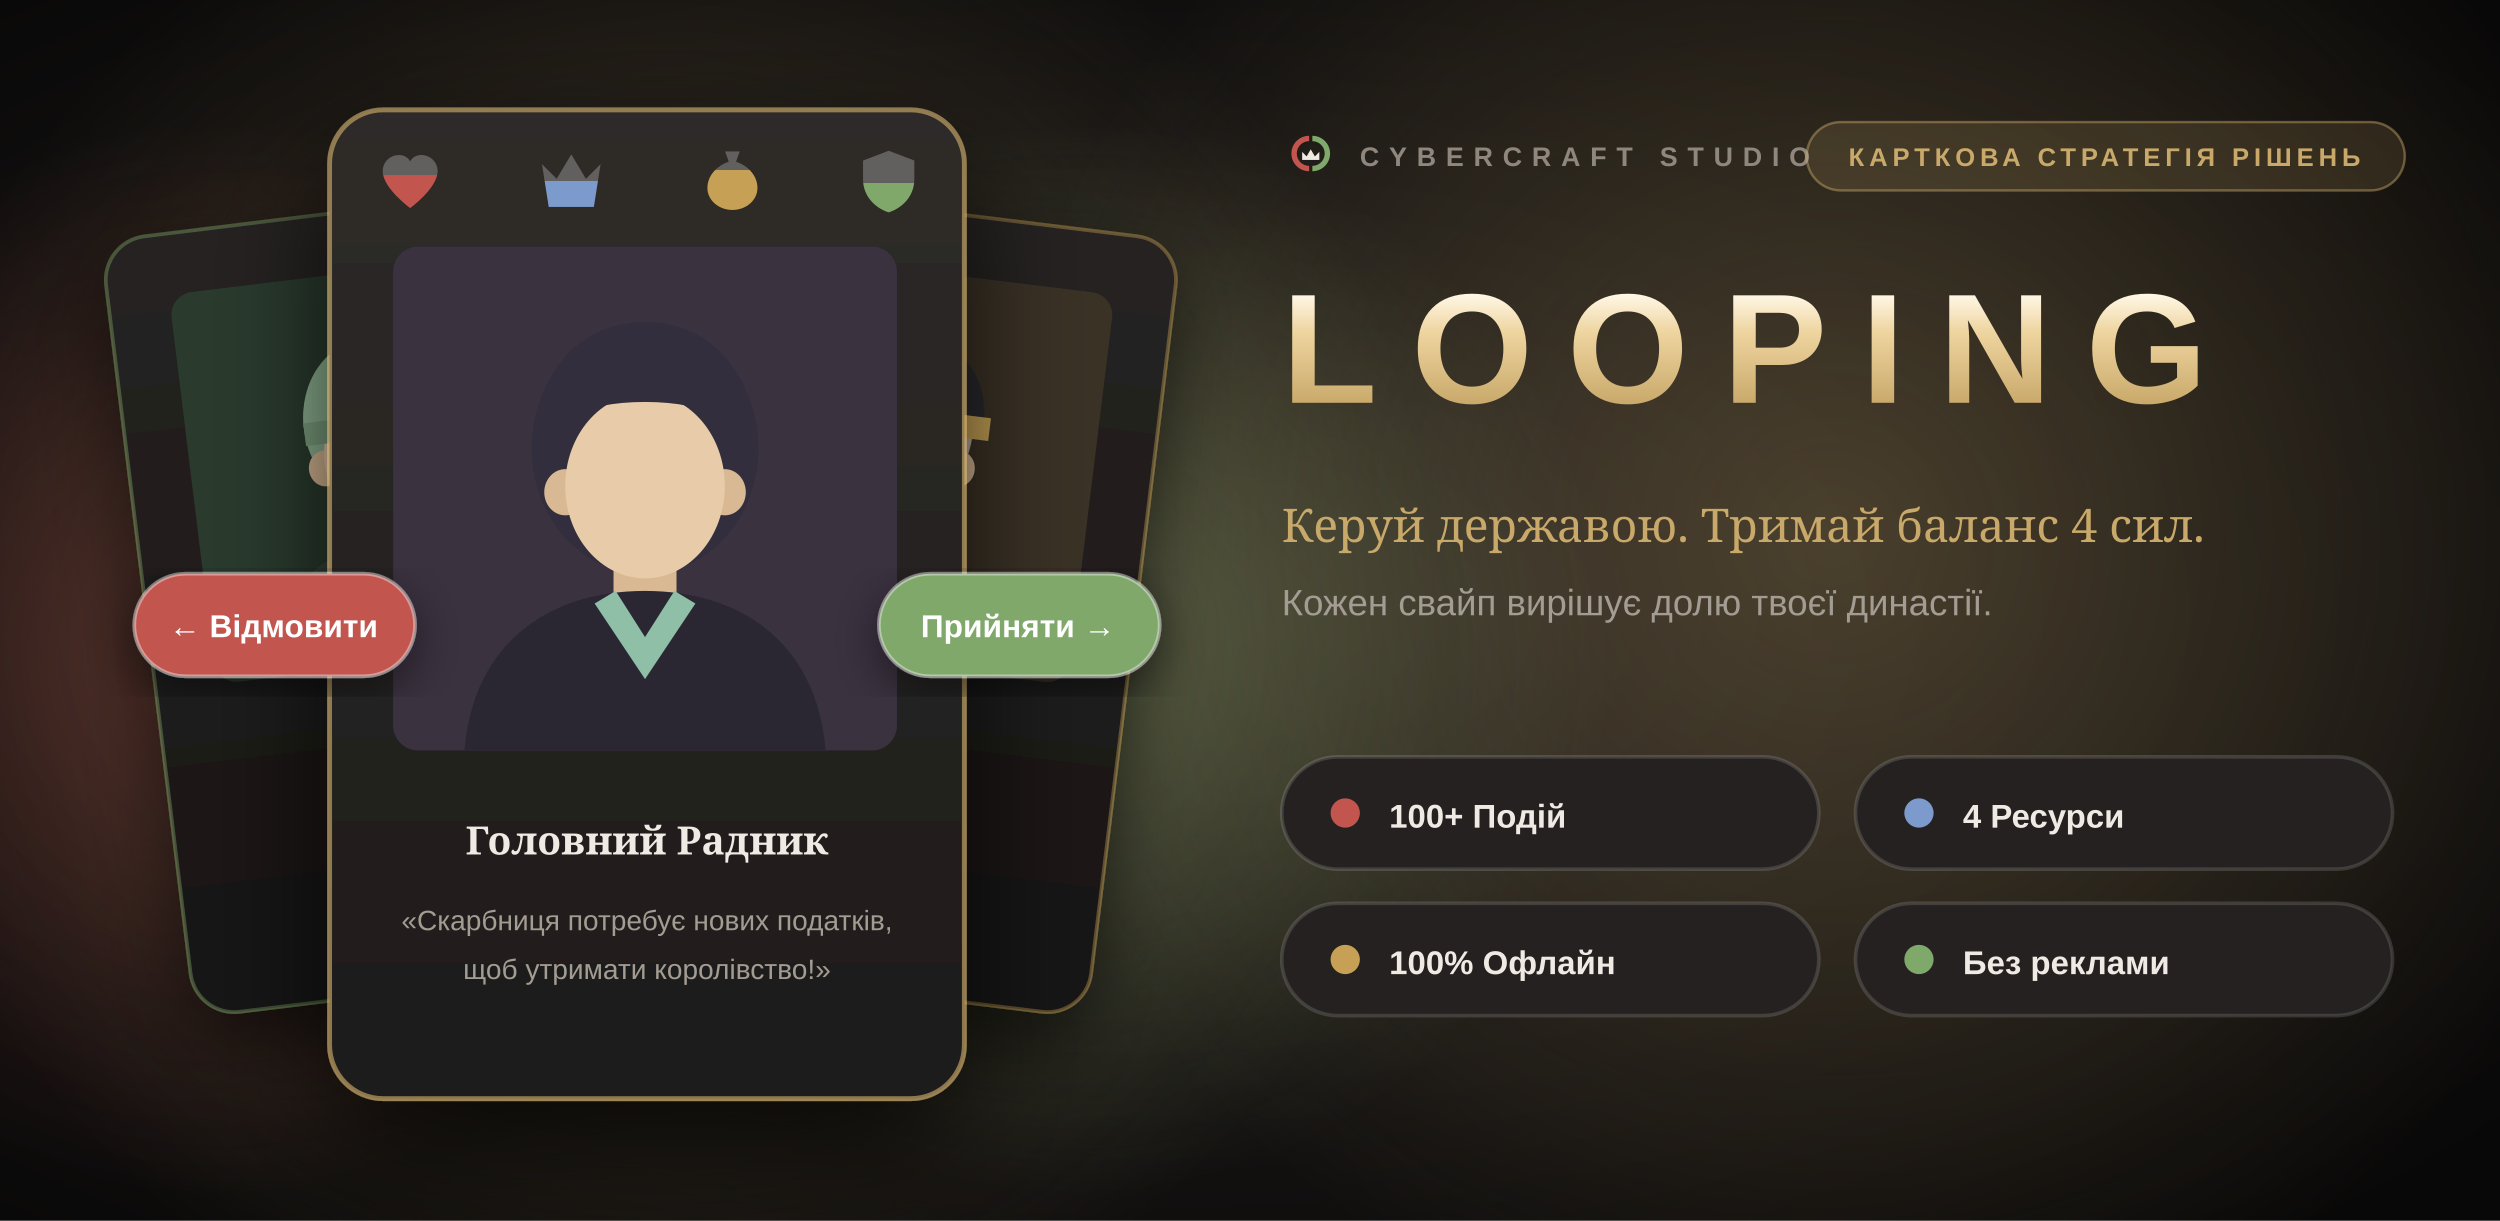
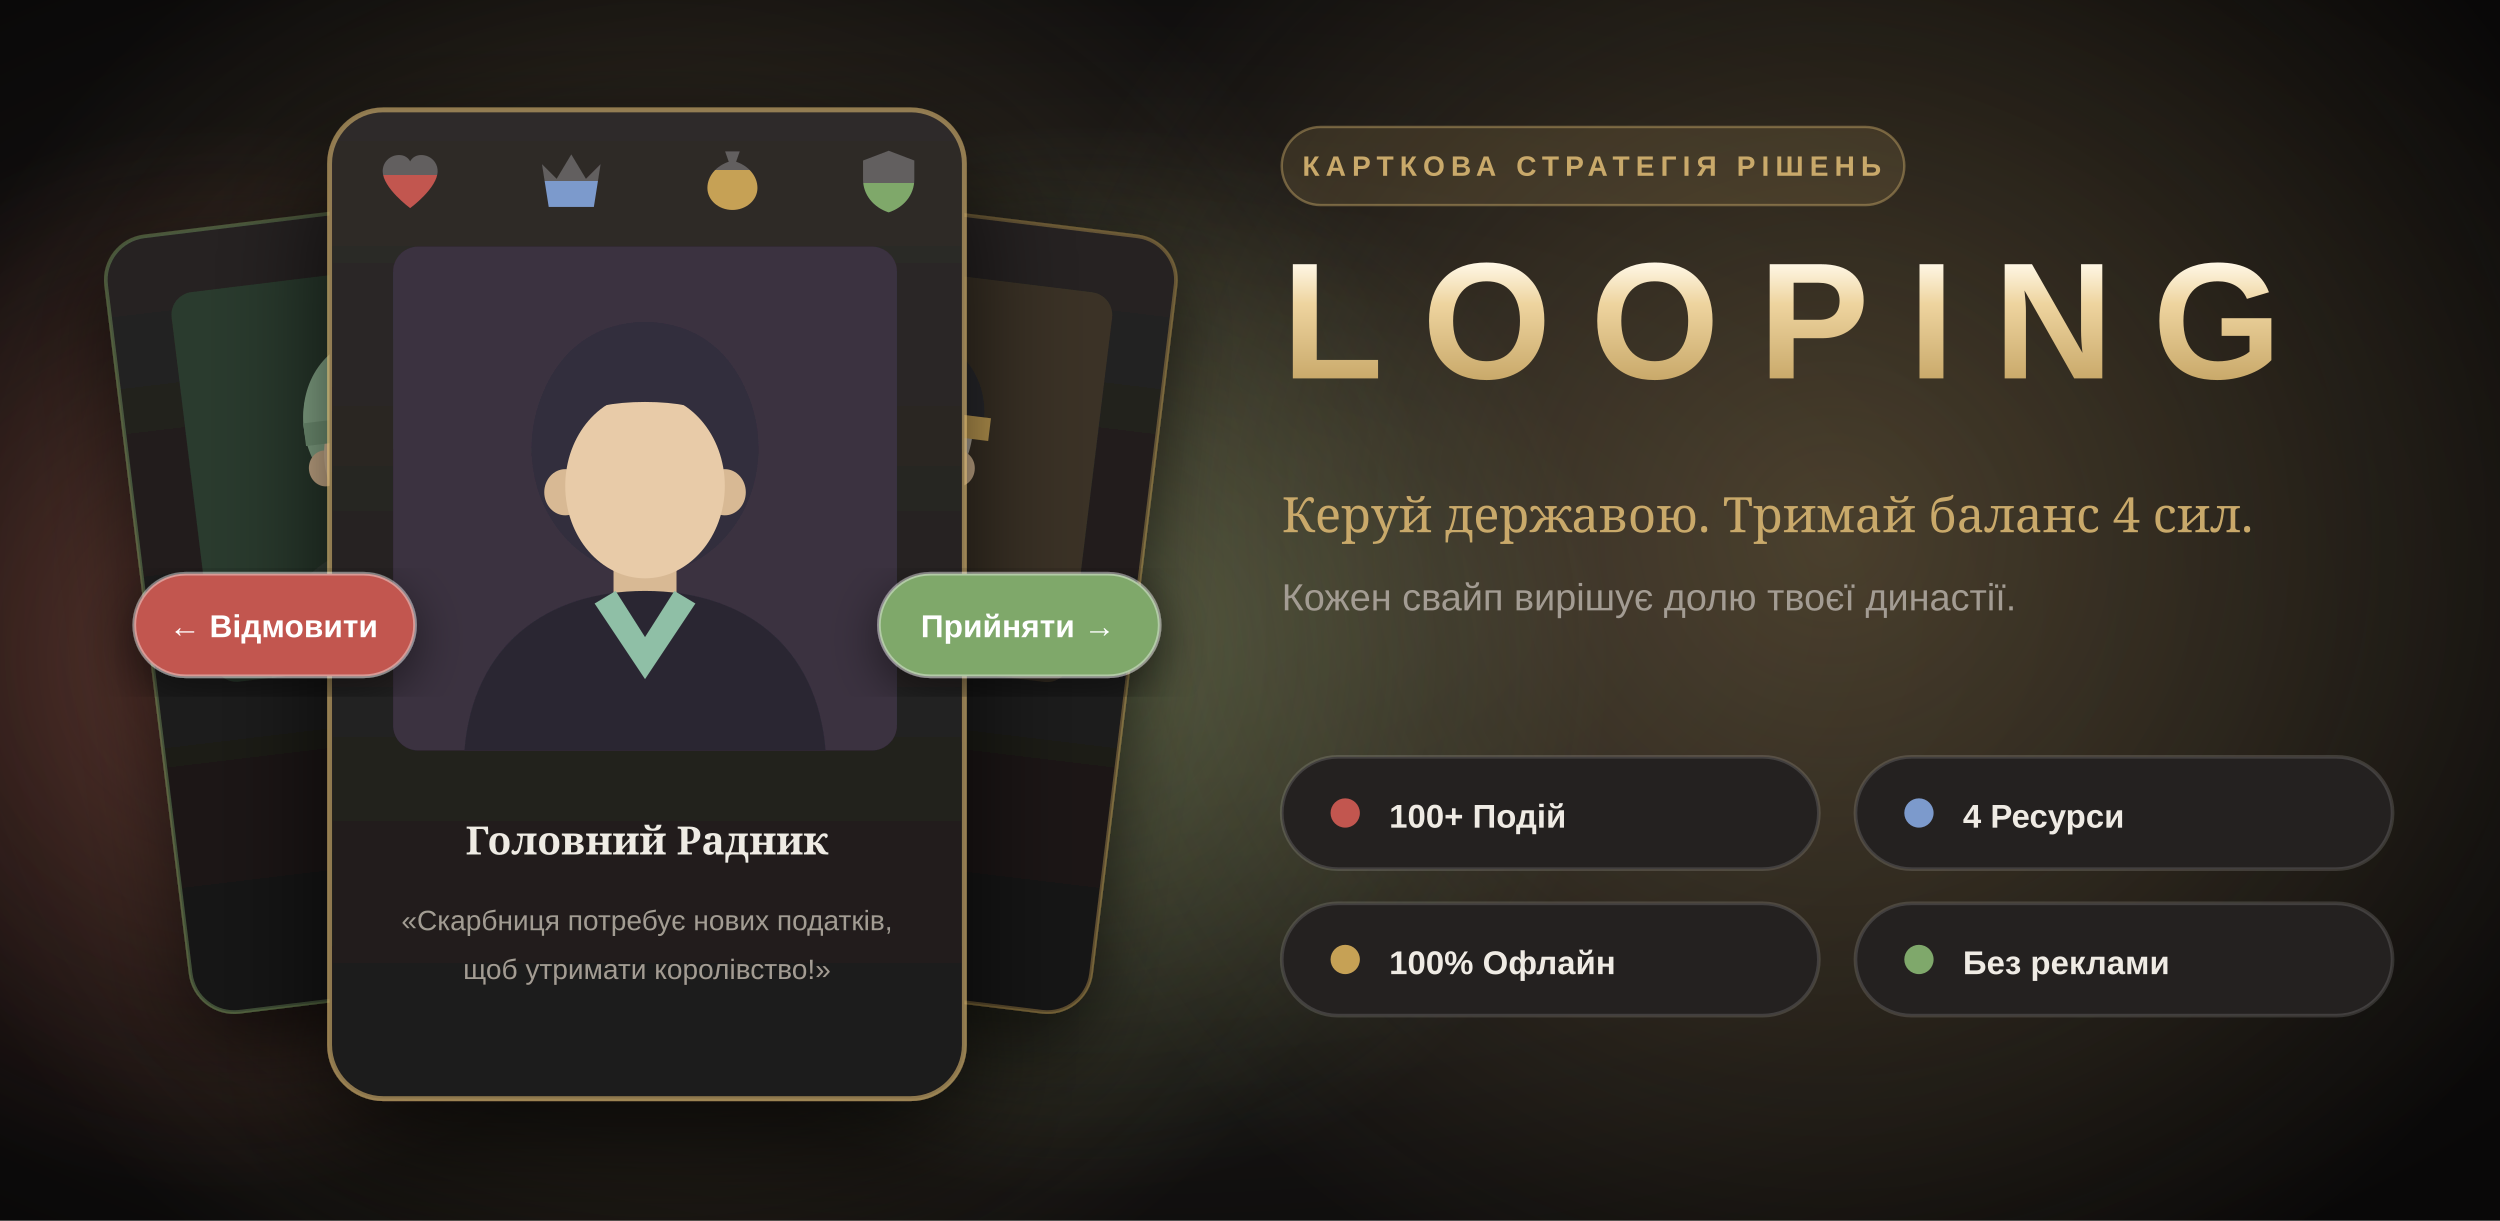
<svg xmlns="http://www.w3.org/2000/svg" viewBox="0 0 1024 500" width="1024" height="500">
  <defs>
    <radialGradient id="bgGlow" cx="45%" cy="50%" r="70%">
      <stop offset="0%" stop-color="#282422" />
      <stop offset="50%" stop-color="#161413" />
      <stop offset="100%" stop-color="#090808" />
    </radialGradient>
    <radialGradient id="goldAmbient" cx="50%" cy="50%" r="50%">
      <stop offset="0%" stop-color="#C9A96A" stop-opacity="0.28" />
      <stop offset="100%" stop-color="#C9A96A" stop-opacity="0" />
    </radialGradient>
    <radialGradient id="redSpot" cx="50%" cy="50%" r="50%">
      <stop offset="0%" stop-color="#C2564F" stop-opacity="0.3" />
      <stop offset="100%" stop-color="#C2564F" stop-opacity="0" />
    </radialGradient>
    <radialGradient id="greenSpot" cx="50%" cy="50%" r="50%">
      <stop offset="0%" stop-color="#7FA86B" stop-opacity="0.3" />
      <stop offset="100%" stop-color="#7FA86B" stop-opacity="0" />
    </radialGradient>
    <linearGradient id="meterFillHealth" x1="0%" y1="100%" x2="0%" y2="0%">
      <stop offset="62%" stop-color="#C2564F" />
      <stop offset="62%" stop-color="#FFFFFF" stop-opacity="0.25" />
    </linearGradient>
    <linearGradient id="meterFillInfluence" x1="0%" y1="100%" x2="0%" y2="0%">
      <stop offset="50%" stop-color="#7C9ACC" />
      <stop offset="50%" stop-color="#FFFFFF" stop-opacity="0.25" />
    </linearGradient>
    <linearGradient id="meterFillWealth" x1="0%" y1="100%" x2="0%" y2="0%">
      <stop offset="68%" stop-color="#C6A155" />
      <stop offset="68%" stop-color="#FFFFFF" stop-opacity="0.25" />
    </linearGradient>
    <linearGradient id="meterFillSecurity" x1="0%" y1="100%" x2="0%" y2="0%">
      <stop offset="48%" stop-color="#7FA86B" />
      <stop offset="48%" stop-color="#FFFFFF" stop-opacity="0.25" />
    </linearGradient>
    <linearGradient id="cardGrad" x1="0%" y1="0%" x2="0%" y2="100%">
      <stop offset="0%" stop-color="#2F2B29" />
      <stop offset="100%" stop-color="#1D1B1A" />
    </linearGradient>
    <linearGradient id="sideCardGrad" x1="0%" y1="0%" x2="0%" y2="100%">
      <stop offset="0%" stop-color="#262322" />
      <stop offset="100%" stop-color="#171515" />
    </linearGradient>
    <linearGradient id="goldTitleGrad" x1="0%" y1="0%" x2="0%" y2="100%">
      <stop offset="0%" stop-color="#FFF8E7" />
      <stop offset="35%" stop-color="#EED49F" />
      <stop offset="100%" stop-color="#C9A96A" />
    </linearGradient>
    <filter id="heroShadow" x="-30%" y="-30%" width="160%" height="160%">
      <feDropShadow dx="0" dy="20" stdDeviation="24" flood-color="#000000" flood-opacity="0.75" />
    </filter>
    <filter id="sideShadow" x="-30%" y="-30%" width="160%" height="160%">
      <feDropShadow dx="0" dy="14" stdDeviation="16" flood-color="#000000" flood-opacity="0.6" />
    </filter>
    <filter id="buttonShadow" x="-20%" y="-20%" width="140%" height="140%">
      <feDropShadow dx="0" dy="6" stdDeviation="10" flood-color="#000000" flood-opacity="0.5" />
    </filter>
  </defs>
  <style>
-     .studio-text { font-family: 'Helvetica Neue', Arial, sans-serif; font-weight: 700; font-size: 11px; fill: #8F877D; letter-spacing: 4px; }
-     .badge-text { font-family: 'Helvetica Neue', Arial, sans-serif; font-weight: 800; font-size: 10.5px; fill: #C9A96A; letter-spacing: 2px; text-anchor: middle; }
-     .hero-title { font-family: 'Helvetica Neue', Arial, sans-serif; font-weight: 900; font-size: 64px; fill: url(#goldTitleGrad); letter-spacing: 14px; }
-     .tagline1 { font-family: 'Georgia', serif; font-size: 19px; fill: #C9A96A; }
-     .tagline2 { font-family: 'Helvetica Neue', Arial, sans-serif; font-size: 15px; fill: #A39C93; }
+     .badge-text { font-family: 'Helvetica Neue', Arial, sans-serif; font-weight: 800; font-size: 11.5px; fill: #C9A96A; letter-spacing: 2.5px; text-anchor: middle; }
+     .hero-title { font-family: 'Helvetica Neue', Arial, sans-serif; font-weight: 900; font-size: 68px; fill: url(#goldTitleGrad); letter-spacing: 16px; }
+     .tagline1 { font-family: 'Georgia', serif; font-size: 20px; fill: #C9A96A; }
+     .tagline2 { font-family: 'Helvetica Neue', Arial, sans-serif; font-size: 15.5px; fill: #A39C93; }
    .card-h { font-family: 'Georgia', serif; font-weight: bold; font-size: 16px; fill: #EFEBE4; text-anchor: middle; }
    .card-q { font-family: 'Helvetica Neue', Arial, sans-serif; font-size: 11.5px; fill: #A39C93; text-anchor: middle; }
    .side-card-h { font-family: 'Georgia', serif; font-weight: bold; font-size: 13px; fill: #C5BFB6; text-anchor: middle; }
    .swipe-text { font-family: 'Helvetica Neue', Arial, sans-serif; font-weight: 800; font-size: 13px; fill: #FFFFFF; text-anchor: middle; }
    .pill-label { font-family: 'Helvetica Neue', Arial, sans-serif; font-weight: 700; font-size: 13.5px; fill: #EFEBE4; }
  </style>
  <rect width="1024" height="500" fill="url(#bgGlow)" />
  <circle cx="270" cy="250" r="320" fill="url(#goldAmbient)" />
  <circle cx="90" cy="270" r="220" fill="url(#redSpot)" />
  <circle cx="440" cy="270" r="220" fill="url(#greenSpot)" />
  <circle cx="750" cy="220" r="340" fill="url(#goldAmbient)" />
  <g transform="translate(60, 85) rotate(-7, 105, 160)" filter="url(#sideShadow)">
    <rect width="210" height="320" rx="18" fill="url(#sideCardGrad)" stroke="#7FA86B" stroke-width="1.5" stroke-opacity="0.4" />
    <g transform="translate(25, 25) scale(0.67)">
      <clipPath id="genClipB">
        <rect width="240" height="240" rx="14" />
      </clipPath>
      <g clip-path="url(#genClipB)">
        <path fill="#2B3A2E" d="M0,0 H240 V240 H0 Z" />
        <path fill="#8FB392" d="M120,40 A48,52 0 1,0 120.01,40 Z" />
        <path fill="#D8B994" d="M82,106 A10,11 0 1,0 82.01,106 Z" />
        <path fill="#D8B994" d="M158,106 A10,11 0 1,0 158.01,106 Z" />
        <path fill="#D8B994" d="M105,146 H135 V184 H105 Z" />
        <path fill="#E8CBA8" d="M120,70 A38,44 0 1,0 120.01,70 Z" />
        <path fill="#8FB392" d="M120,40 C148,40 168,62 168,92 H72 C72,62 92,40 120,40 Z" />
        <path fill="#39443A" d="M34,240 C38,190 73,164 120,164 C167,164 202,190 206,240 Z" />
        <path fill="#7CA080" d="M72,88 H168 V102 H72 Z" />
        <path fill="#C2564F" d="M110,14 C130,14 134,28 132,44 H110 C106,28 106,14 110,14 Z" />
        <path fill="#7CA080" d="M96,176 L120,196 L144,176 L144,164 H96 Z" />
      </g>
    </g>
    <text x="105" y="235" class="side-card-h">Генерал</text>
  </g>
  <g transform="translate(255, 85) rotate(7, 105, 160)" filter="url(#sideShadow)">
    <rect width="210" height="320" rx="18" fill="url(#sideCardGrad)" stroke="#C6A155" stroke-width="1.5" stroke-opacity="0.4" />
    <g transform="translate(25, 25) scale(0.67)">
      <clipPath id="treClipB">
        <rect width="240" height="240" rx="14" />
      </clipPath>
      <g clip-path="url(#treClipB)">
        <path fill="#3A3327" d="M0,0 H240 V240 H0 Z" />
        <path fill="#B6ADA0" d="M120,46 A44,50 0 1,0 120.01,46 Z" />
        <path fill="#D8B994" d="M82,106 A10,11 0 1,0 82.01,106 Z" />
        <path fill="#D8B994" d="M158,106 A10,11 0 1,0 158.01,106 Z" />
        <path fill="#D8B994" d="M105,146 H135 V184 H105 Z" />
        <path fill="#E8CBA8" d="M120,70 A38,44 0 1,0 120.01,70 Z" />
        <path fill="#2E2A23" d="M34,240 C38,190 73,164 120,164 C167,164 202,190 206,240 Z" />
        <path fill="#2B2A2E" d="M70,88 C70,58 92,38 120,38 C148,38 170,58 170,88 Z" />
        <path fill="#C6A155" d="M66,84 H174 V98 H66 Z" />
        <path fill="#C6A155" d="M100,172 C106,196 114,208 120,208 C126,208 134,196 140,172 L132,168 C127,188 124,198 120,198 C116,198 113,188 108,168 Z" />
        <path fill="#C6A155" d="M120,206 A12,12 0 1,0 120.01,206 Z" />
      </g>
    </g>
    <text x="105" y="235" class="side-card-h">Скарбник</text>
  </g>
  <g transform="translate(135, 45)" filter="url(#heroShadow)">
    <rect width="260" height="405" rx="22" fill="url(#cardGrad)" stroke="#C9A96A" stroke-width="2" stroke-opacity="0.65" />
    <g transform="translate(18, 14) scale(1.25)">
      <path fill="url(#meterFillHealth)" d="M12,21 C12,21 3,14.4 3,8.9 C3,5.9 5.4,3.6 8.4,3.6 C10.1,3.6 11.4,4.5 12,5.7 C12.6,4.5 13.9,3.6 15.6,3.6 C18.6,3.6 21,5.9 21,8.9 C21,14.4 12,21 12,21 Z" />
    </g>
    <g transform="translate(84, 14) scale(1.25)">
      <path fill="url(#meterFillInfluence)" d="M2.4,6.6 L7.2,11.4 L12,3.4 L16.8,11.4 L21.6,6.6 L19.4,20.6 H4.6 Z" />
    </g>
    <g transform="translate(150, 14) scale(1.25)">
      <path fill="url(#meterFillWealth)" d="M9.6,2.4 H14.4 L13.2,5.8 C17.4,7.2 20.2,10.6 20.2,14.4 C20.2,18.4 16.5,21.6 12,21.6 C7.5,21.6 3.8,18.4 3.8,14.4 C3.8,10.6 6.6,7.2 10.8,5.8 Z" />
    </g>
    <g transform="translate(214, 14) scale(1.25)">
      <path fill="url(#meterFillSecurity)" d="M12,2.2 L20.4,5.4 V11.6 C20.4,16.7 16.9,20.8 12,22.4 C7.1,20.8 3.6,16.7 3.6,11.6 V5.4 Z" />
    </g>
    <g transform="translate(26, 56) scale(0.86)">
      <clipPath id="advClipB">
        <rect width="240" height="240" rx="12" />
      </clipPath>
      <g clip-path="url(#advClipB)">
        <path fill="#3A3040" d="M0,0 H240 V240 H0 Z" />
        <path fill="#302E3C" d="M120,36 A54,60 0 1,0 120.01,36 Z" />
        <path fill="#D8B994" d="M82,106 A10,11 0 1,0 82.01,106 Z" />
        <path fill="#D8B994" d="M158,106 A10,11 0 1,0 158.01,106 Z" />
        <path fill="#D8B994" d="M105,146 H135 V184 H105 Z" />
        <path fill="#E8CBA8" d="M120,70 A38,44 0 1,0 120.01,70 Z" />
        <path fill="#302E3C" d="M120,36 C154,36 174,64 174,100 C168,84 150,74 120,74 C90,74 72,84 66,100 C66,64 86,36 120,36 Z" />
        <path fill="#2A2833" d="M34,240 C38,190 73,164 120,164 C167,164 202,190 206,240 Z" />
        <path fill="#8FBFA6" d="M96,170 L120,206 L144,170 L134,164 L120,186 L106,164 Z" />
      </g>
    </g>
    <text x="130" y="305" class="card-h">Головний Радник</text>
    <text x="130" y="336" class="card-q">«Скарбниця потребує нових податків,</text>
    <text x="130" y="356" class="card-q">щоб утримати королівство!»</text>
  </g>
  <g transform="translate(55, 235)" filter="url(#buttonShadow)">
    <rect width="115" height="42" rx="21" fill="#C2564F" stroke="#FFFFFF" stroke-opacity="0.4" stroke-width="1.5" />
    <text x="57" y="26" class="swipe-text">← Відмовити</text>
  </g>
  <g transform="translate(360, 235)" filter="url(#buttonShadow)">
    <rect width="115" height="42" rx="21" fill="#7FA86B" stroke="#FFFFFF" stroke-opacity="0.4" stroke-width="1.5" />
    <text x="57" y="26" class="swipe-text">Прийняти →</text>
  </g>
  <g transform="translate(525, 0)">
-     <g transform="translate(0, 68)">
-       <g transform="translate(0, -17) scale(0.22)">
-         <path fill="#C2564F" d="M51.0,21.0 A33.0,33.0 0 0,0 51.0,87.0 L51.0,77.0 A23.0,23.0 0 0,1 51.0,31.0 Z" />
-         <path fill="#7FA86B" d="M57.0,21.0 A33.0,33.0 0 0,1 57.0,87.0 L57.0,77.0 A23.0,23.0 0 0,0 57.0,31.0 Z" />
-         <path fill="#EFEBE4" d="M38.0,66.0 L38.0,51.0 L46.3,59.4 L54.0,46.2 L61.7,59.4 L70.0,51.0 L70.0,66.0 Z" />
-       </g>
-       <text x="32" y="0" class="studio-text">CYBERCRAFT STUDIO</text>
-       <g transform="translate(215, -18)">
-         <rect width="245" height="28" rx="14" fill="#C9A96A" fill-opacity="0.15" stroke="#C9A96A" stroke-width="1" stroke-opacity="0.45" />
-         <text x="122" y="18" class="badge-text">КАРТКОВА СТРАТЕГІЯ РІШЕНЬ</text>
-       </g>
+     <g transform="translate(0, 52)">
+       <rect width="255" height="32" rx="16" fill="#C9A96A" fill-opacity="0.15" stroke="#C9A96A" stroke-width="1" stroke-opacity="0.45" />
+       <text x="127" y="20" class="badge-text">КАРТКОВА СТРАТЕГІЯ РІШЕНЬ</text>
    </g>
-     <g transform="translate(0, 165)">
+     <g transform="translate(0, 155)">
      <text x="0" y="0" class="hero-title">LOOPING</text>
    </g>
-     <g transform="translate(0, 222)">
+     <g transform="translate(0, 218)">
      <text x="0" y="0" class="tagline1">Керуй державою. Тримай баланс 4 сил.</text>
-       <text x="0" y="30" class="tagline2">Кожен свайп вирішує долю твоєї династії.</text>
+       <text x="0" y="32" class="tagline2">Кожен свайп вирішує долю твоєї династії.</text>
    </g>
    <g transform="translate(0, 310)">
      <g transform="translate(0, 0)">
        <rect width="220" height="46" rx="23" fill="#242120" stroke="#FFFFFF" stroke-opacity="0.14" stroke-width="1.5" />
        <circle cx="26" cy="23" r="6" fill="#C2564F" />
        <text x="44" y="29" class="pill-label">100+ Подій</text>
      </g>
      <g transform="translate(235, 0)">
        <rect width="220" height="46" rx="23" fill="#242120" stroke="#FFFFFF" stroke-opacity="0.14" stroke-width="1.5" />
        <circle cx="26" cy="23" r="6" fill="#7C9ACC" />
        <text x="44" y="29" class="pill-label">4 Ресурси</text>
      </g>
      <g transform="translate(0, 60)">
        <rect width="220" height="46" rx="23" fill="#242120" stroke="#FFFFFF" stroke-opacity="0.14" stroke-width="1.5" />
        <circle cx="26" cy="23" r="6" fill="#C6A155" />
        <text x="44" y="29" class="pill-label">100% Офлайн</text>
      </g>
      <g transform="translate(235, 60)">
        <rect width="220" height="46" rx="23" fill="#242120" stroke="#FFFFFF" stroke-opacity="0.14" stroke-width="1.5" />
        <circle cx="26" cy="23" r="6" fill="#7FA86B" />
        <text x="44" y="29" class="pill-label">Без реклами</text>
      </g>
    </g>
  </g>
</svg>
